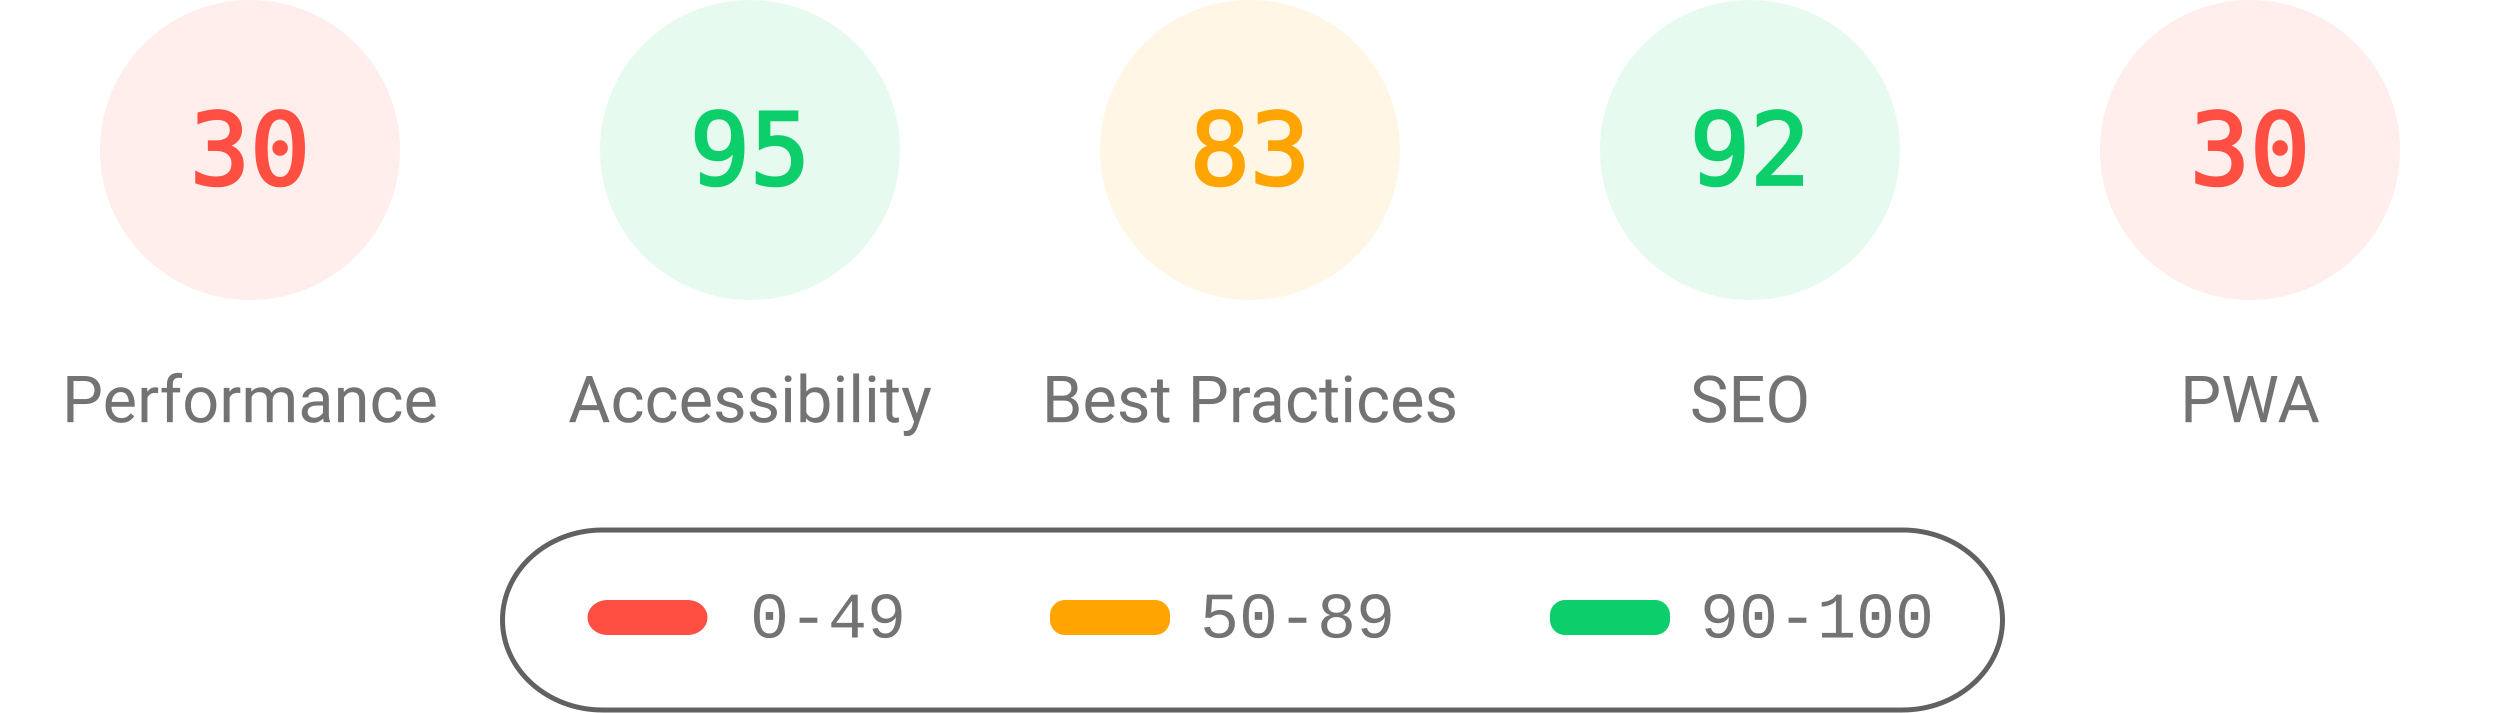
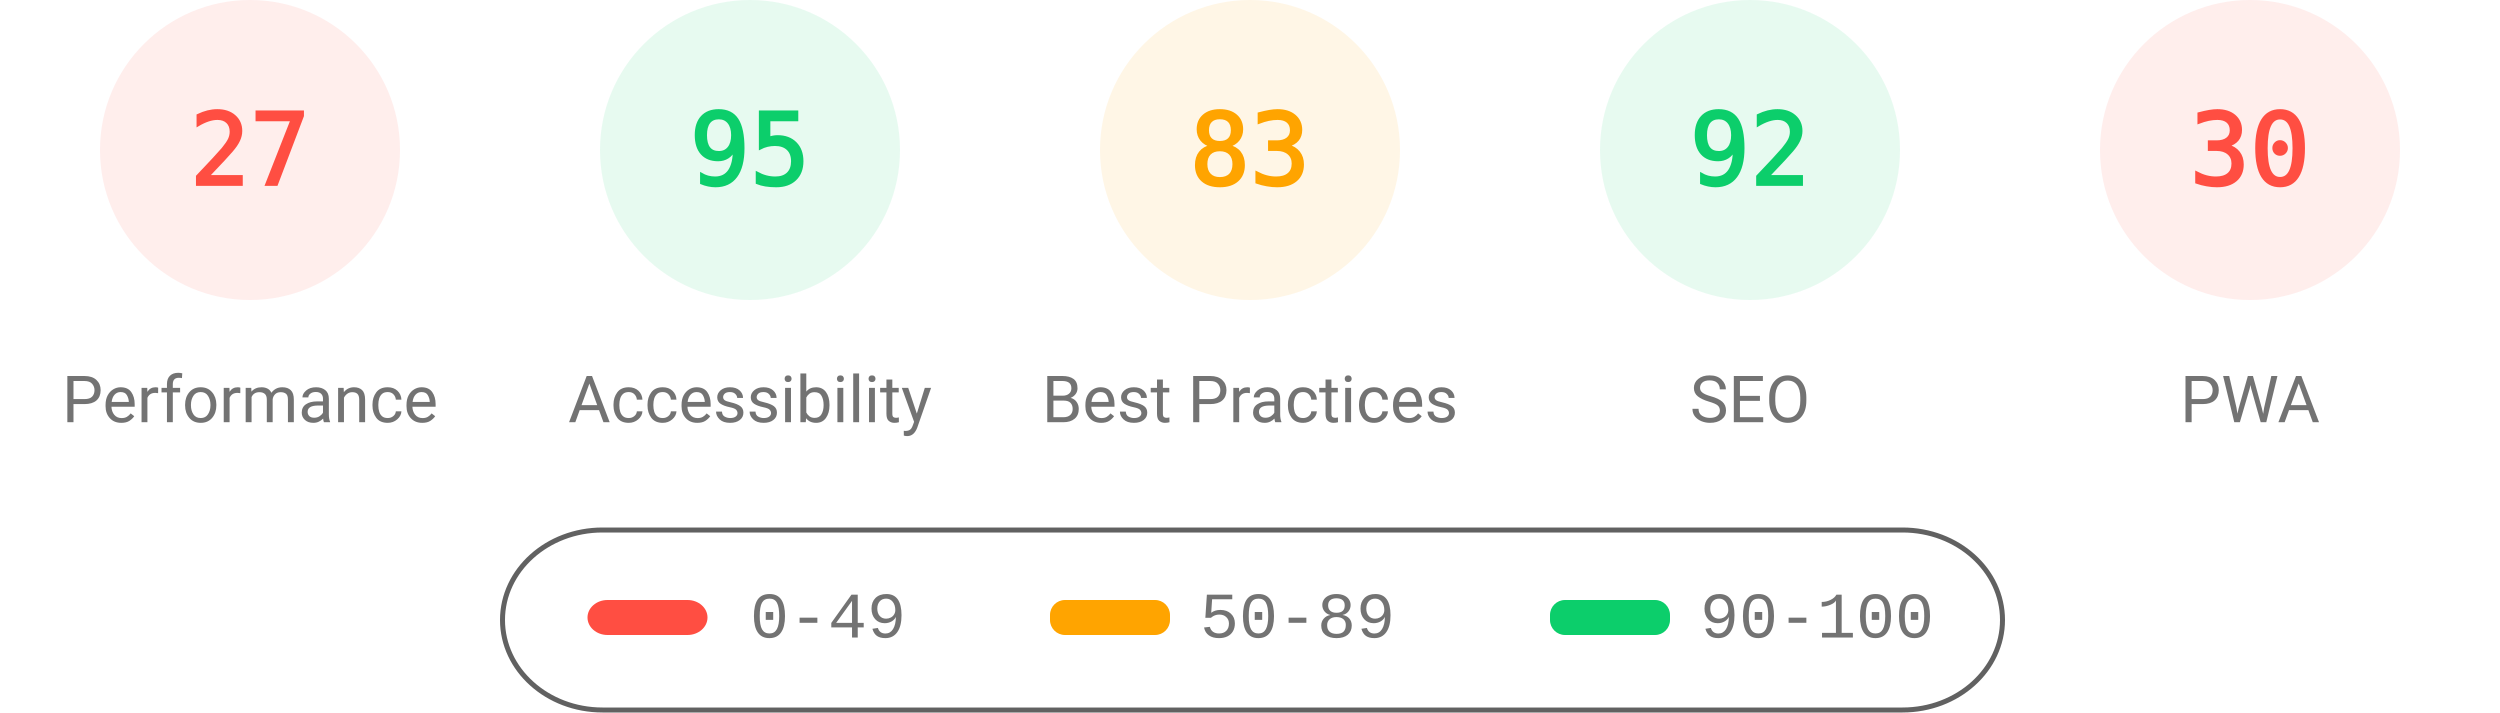
<svg xmlns="http://www.w3.org/2000/svg" fill="none" width="1000" height="285">
  <style>.gauge-base{opacity:.1}.gauge-arc{fill:none;animation-delay:250ms;stroke-linecap:round;transform:rotate(-90deg);transform-origin:100px 60px;animation:load-gauge 1s ease forwards}.guage-text{font-size:40px;font-family:monospace;text-align:center}.guage-red{color:#ff4e42;fill:#ff4e42;stroke:#ff4e42}.guage-orange{color:#ffa400;fill:#ffa400;stroke:#ffa400}.guage-green{color:#0cce6b;fill:#0cce6b;stroke:#0cce6b}.guage-undefined{color:#5c5c5c;fill:#5c5c5c;stroke:#5c5c5c}.guage-title{color:#737373;fill:#737373;stroke:none;font-size:26px;line-height:26px;font-family:Roboto,Halvetica,Arial,sans-serif}@keyframes load-gauge{from{stroke-dasharray:0 352.858}}</style>
  <svg class="guage-div guage-perf guage-red" viewBox="0 0 200 200" width="200" height="200">
    <circle class="gauge-base" r="56" cx="100" cy="60" stroke-width="8" />
-     <circle class="gauge-arc guage-arc-1" r="56" cx="100" cy="60" stroke-width="8" style="stroke-dasharray:105.557,351.858" />
-     <text class="guage-text" x="100" y="60" alignment-baseline="central" dominant-baseline="central" text-anchor="middle">30</text>
+     <circle class="gauge-arc guage-arc-1" r="56" cx="100" cy="60" stroke-width="8" style="stroke-dasharray:95.002,351.858" />
+     <text class="guage-text" x="100" y="60" alignment-baseline="central" dominant-baseline="central" text-anchor="middle">27</text>
    <text class="guage-title" x="100" y="160" alignment-baseline="central" dominant-baseline="central" text-anchor="middle">Performance</text>
  </svg>
  <svg class="guage-div guage-acc guage-green" viewBox="0 0 200 200" width="200" height="200" x="200">
    <circle class="gauge-base" r="56" cx="100" cy="60" stroke-width="8" />
    <circle class="gauge-arc guage-arc-2" r="56" cx="100" cy="60" stroke-width="8" style="stroke-dasharray:334.265,351.858" />
    <text class="guage-text" x="100" y="60" alignment-baseline="central" dominant-baseline="central" text-anchor="middle">95</text>
    <text class="guage-title" x="100" y="160" alignment-baseline="central" dominant-baseline="central" text-anchor="middle">Accessibility</text>
  </svg>
  <svg class="guage-div guage-best guage-orange" viewBox="0 0 200 200" width="200" height="200" x="400">
    <circle class="gauge-base" r="56" cx="100" cy="60" stroke-width="8" />
    <circle class="gauge-arc guage-arc-3" r="56" cx="100" cy="60" stroke-width="8" style="stroke-dasharray:292.042,351.858" />
    <text class="guage-text" x="100" y="60" alignment-baseline="central" dominant-baseline="central" text-anchor="middle">83</text>
    <text class="guage-title" x="100" y="160" alignment-baseline="central" dominant-baseline="central" text-anchor="middle">Best Practices</text>
  </svg>
  <svg class="guage-div guage-seo guage-green" viewBox="0 0 200 200" width="200" height="200" x="600">
    <circle class="gauge-base" r="56" cx="100" cy="60" stroke-width="8" />
    <circle class="gauge-arc guage-arc-4" r="56" cx="100" cy="60" stroke-width="8" style="stroke-dasharray:323.709,351.858" />
    <text class="guage-text" x="100" y="60" alignment-baseline="central" dominant-baseline="central" text-anchor="middle">92</text>
    <text class="guage-title" x="100" y="160" alignment-baseline="central" dominant-baseline="central" text-anchor="middle">SEO</text>
  </svg>
  <svg class="guage-div guage-pwa guage-red" viewBox="0 0 200 200" width="200" height="200" x="800">
    <circle class="gauge-base" r="56" cx="100" cy="60" stroke-width="8" />
    <circle class="gauge-arc guage-arc-4" r="56" cx="100" cy="60" stroke-width="8" style="stroke-dasharray:105.557,351.858" />
    <text class="guage-text" x="100" y="60" alignment-baseline="central" dominant-baseline="central" text-anchor="middle">30</text>
    <text class="guage-title" x="100" y="160" alignment-baseline="central" dominant-baseline="central" text-anchor="middle">PWA</text>
  </svg>
  <svg width="604" height="76" x="200" y="210">
    <path fill="none" id="canvas_background" d="M-1-1h604v80H-1z" />
    <rect fill-opacity="0" stroke="#616161" stroke-width="2" rx="40" id="svg_2" height="72" width="600" y="2" x="1" fill="#000" />
    <rect stroke="#000" rx="8" id="svg_3" height="14" width="48" y="30" x="35" stroke-opacity="null" stroke-width="0" fill="#ff4e42" />
    <rect stroke="#000" rx="6" id="svg_4" height="14" width="48" y="30" x="220" stroke-opacity="null" stroke-width="0" fill="#ffa400" />
    <rect stroke="#000" rx="6" id="svg_5" height="14" width="48" y="30" x="420" stroke-opacity="null" stroke-width="0" fill="#0cce6b" />
    <text xml:space="preserve" text-anchor="start" font-family="'Courier New', Courier, monospace" font-size="26" id="svg_6" y="45" x="100" stroke-opacity="null" stroke-width="0" stroke="#000" fill="#737373">0-49</text>
    <text xml:space="preserve" text-anchor="start" font-family="'Courier New', Courier, monospace" font-size="26" id="svg_7" y="45" x="280" stroke-opacity="null" stroke-width="0" stroke="#000" fill="#737373">50-89</text>
    <text xml:space="preserve" text-anchor="start" font-family="'Courier New', Courier, monospace" font-size="26" id="svg_8" y="45" x="480" stroke-opacity="null" stroke-width="0" stroke="#000" fill="#737373">90-100</text>
  </svg>
</svg>
